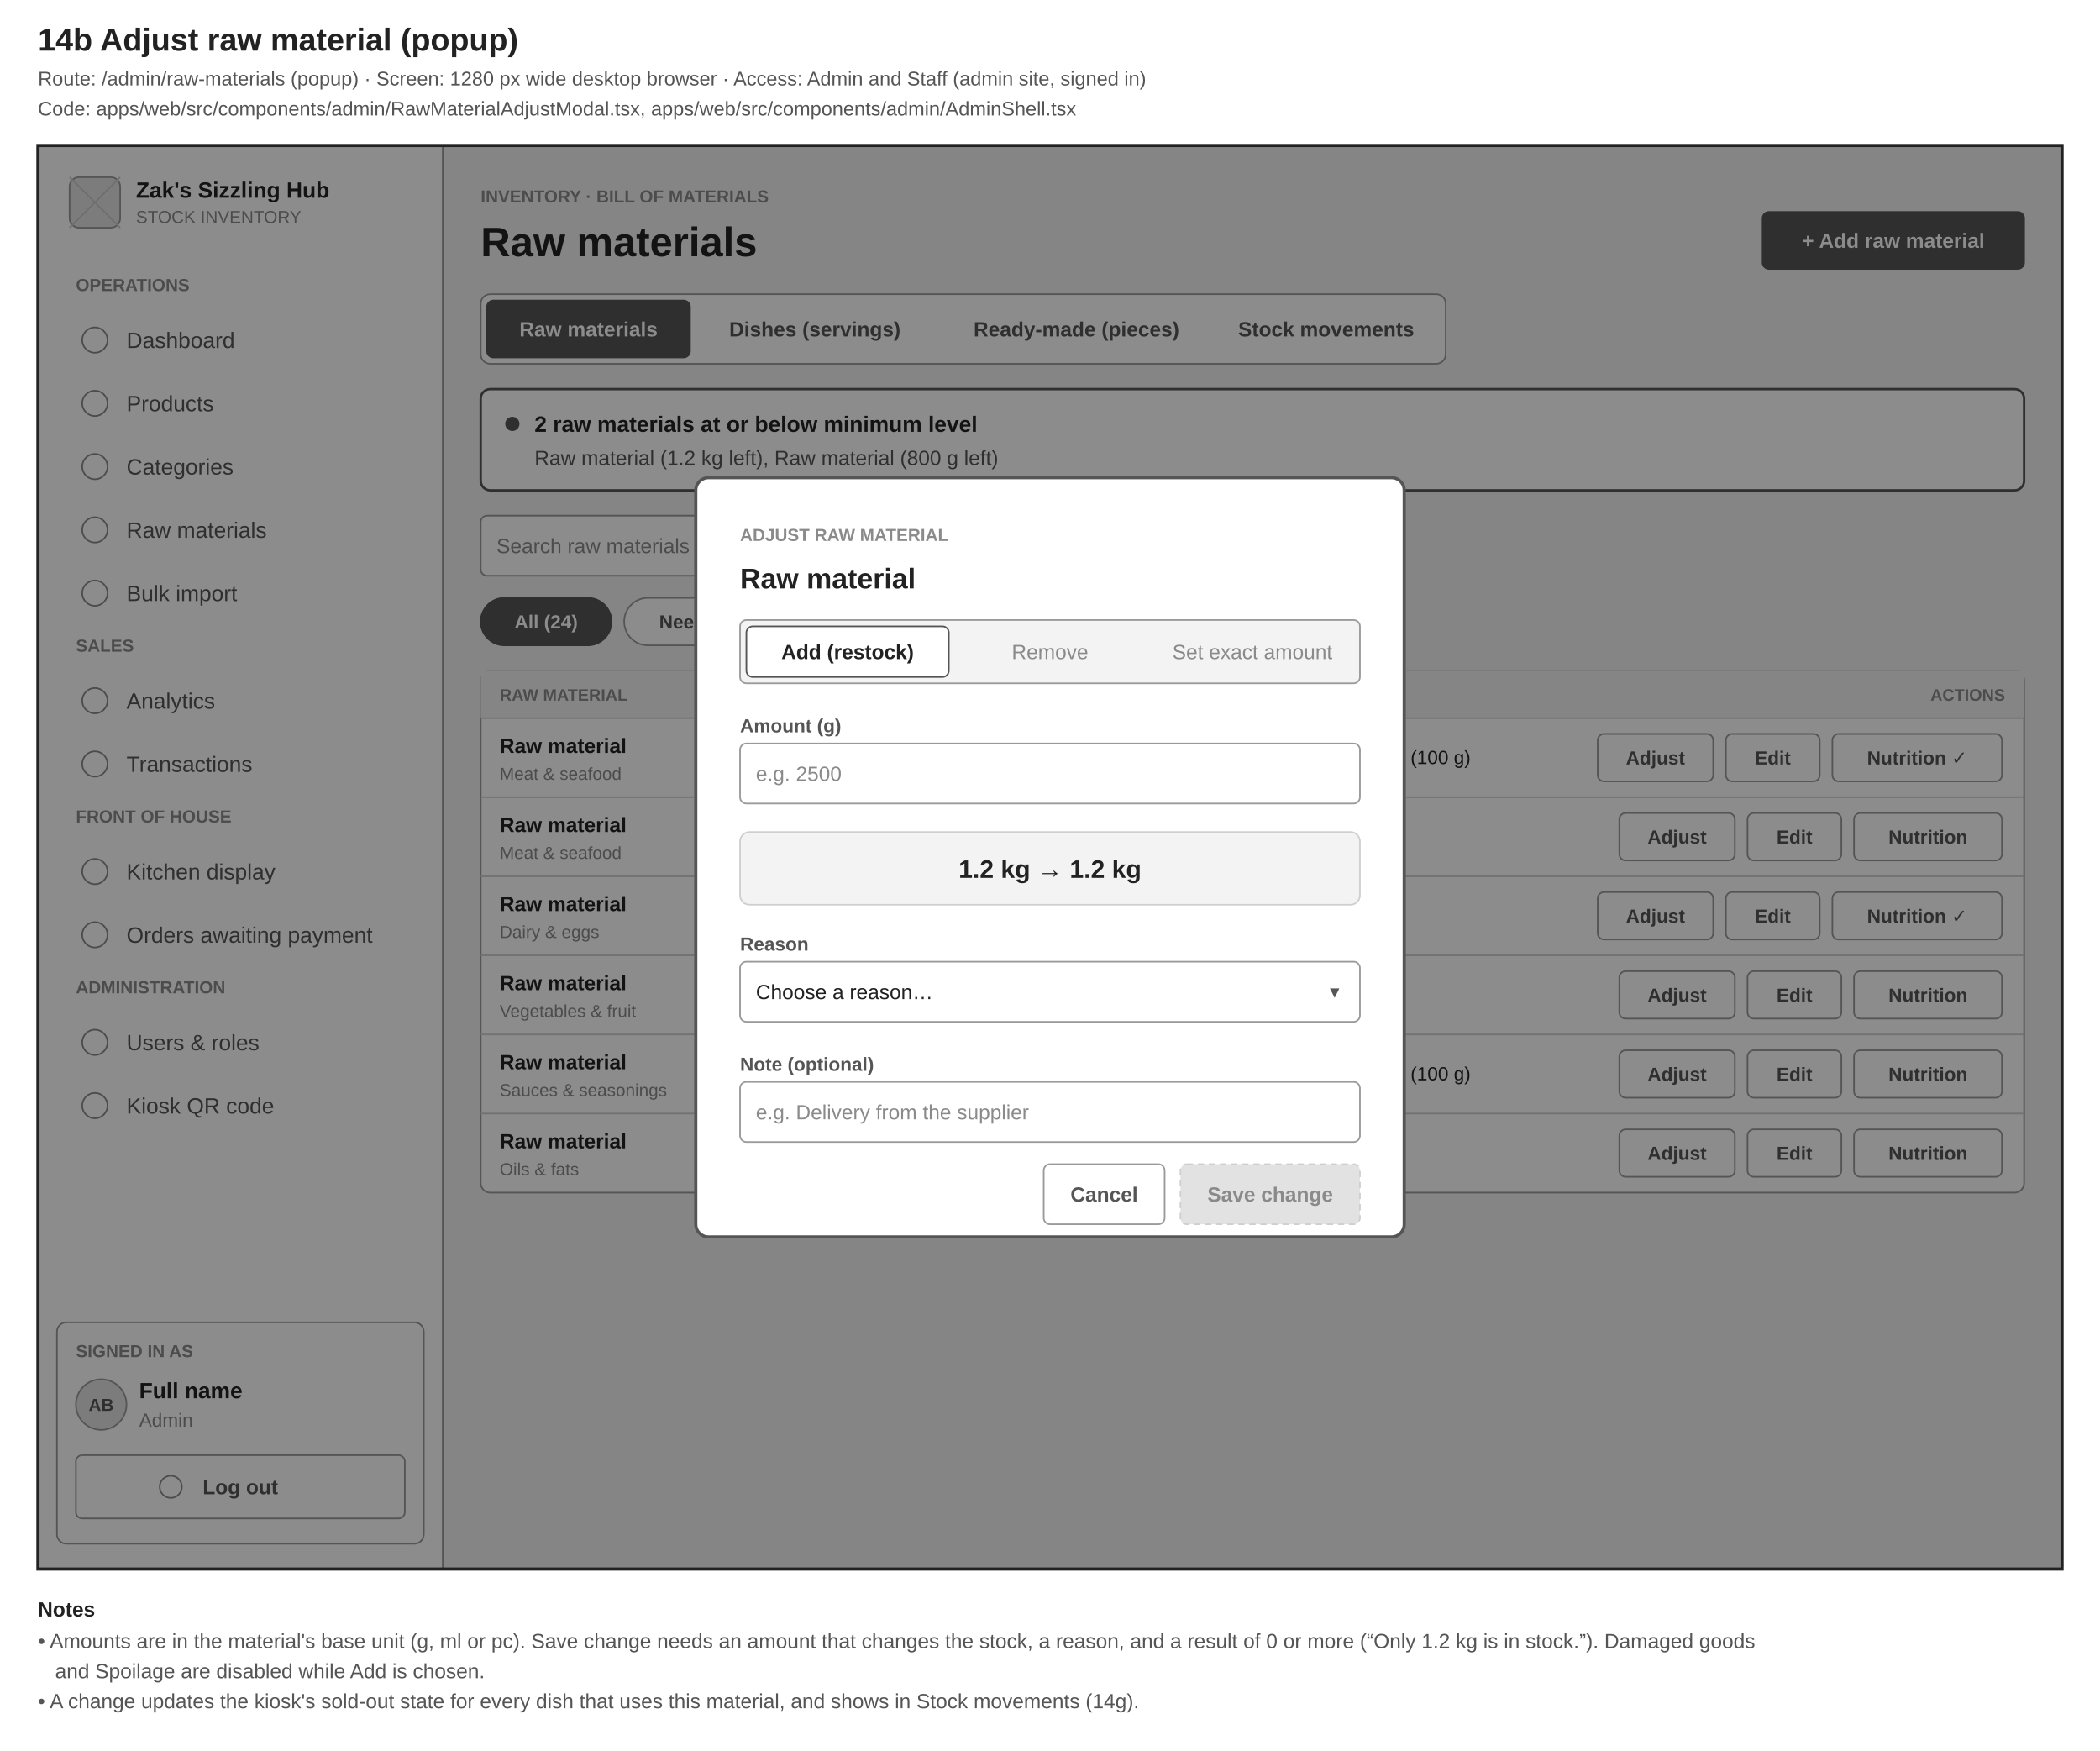
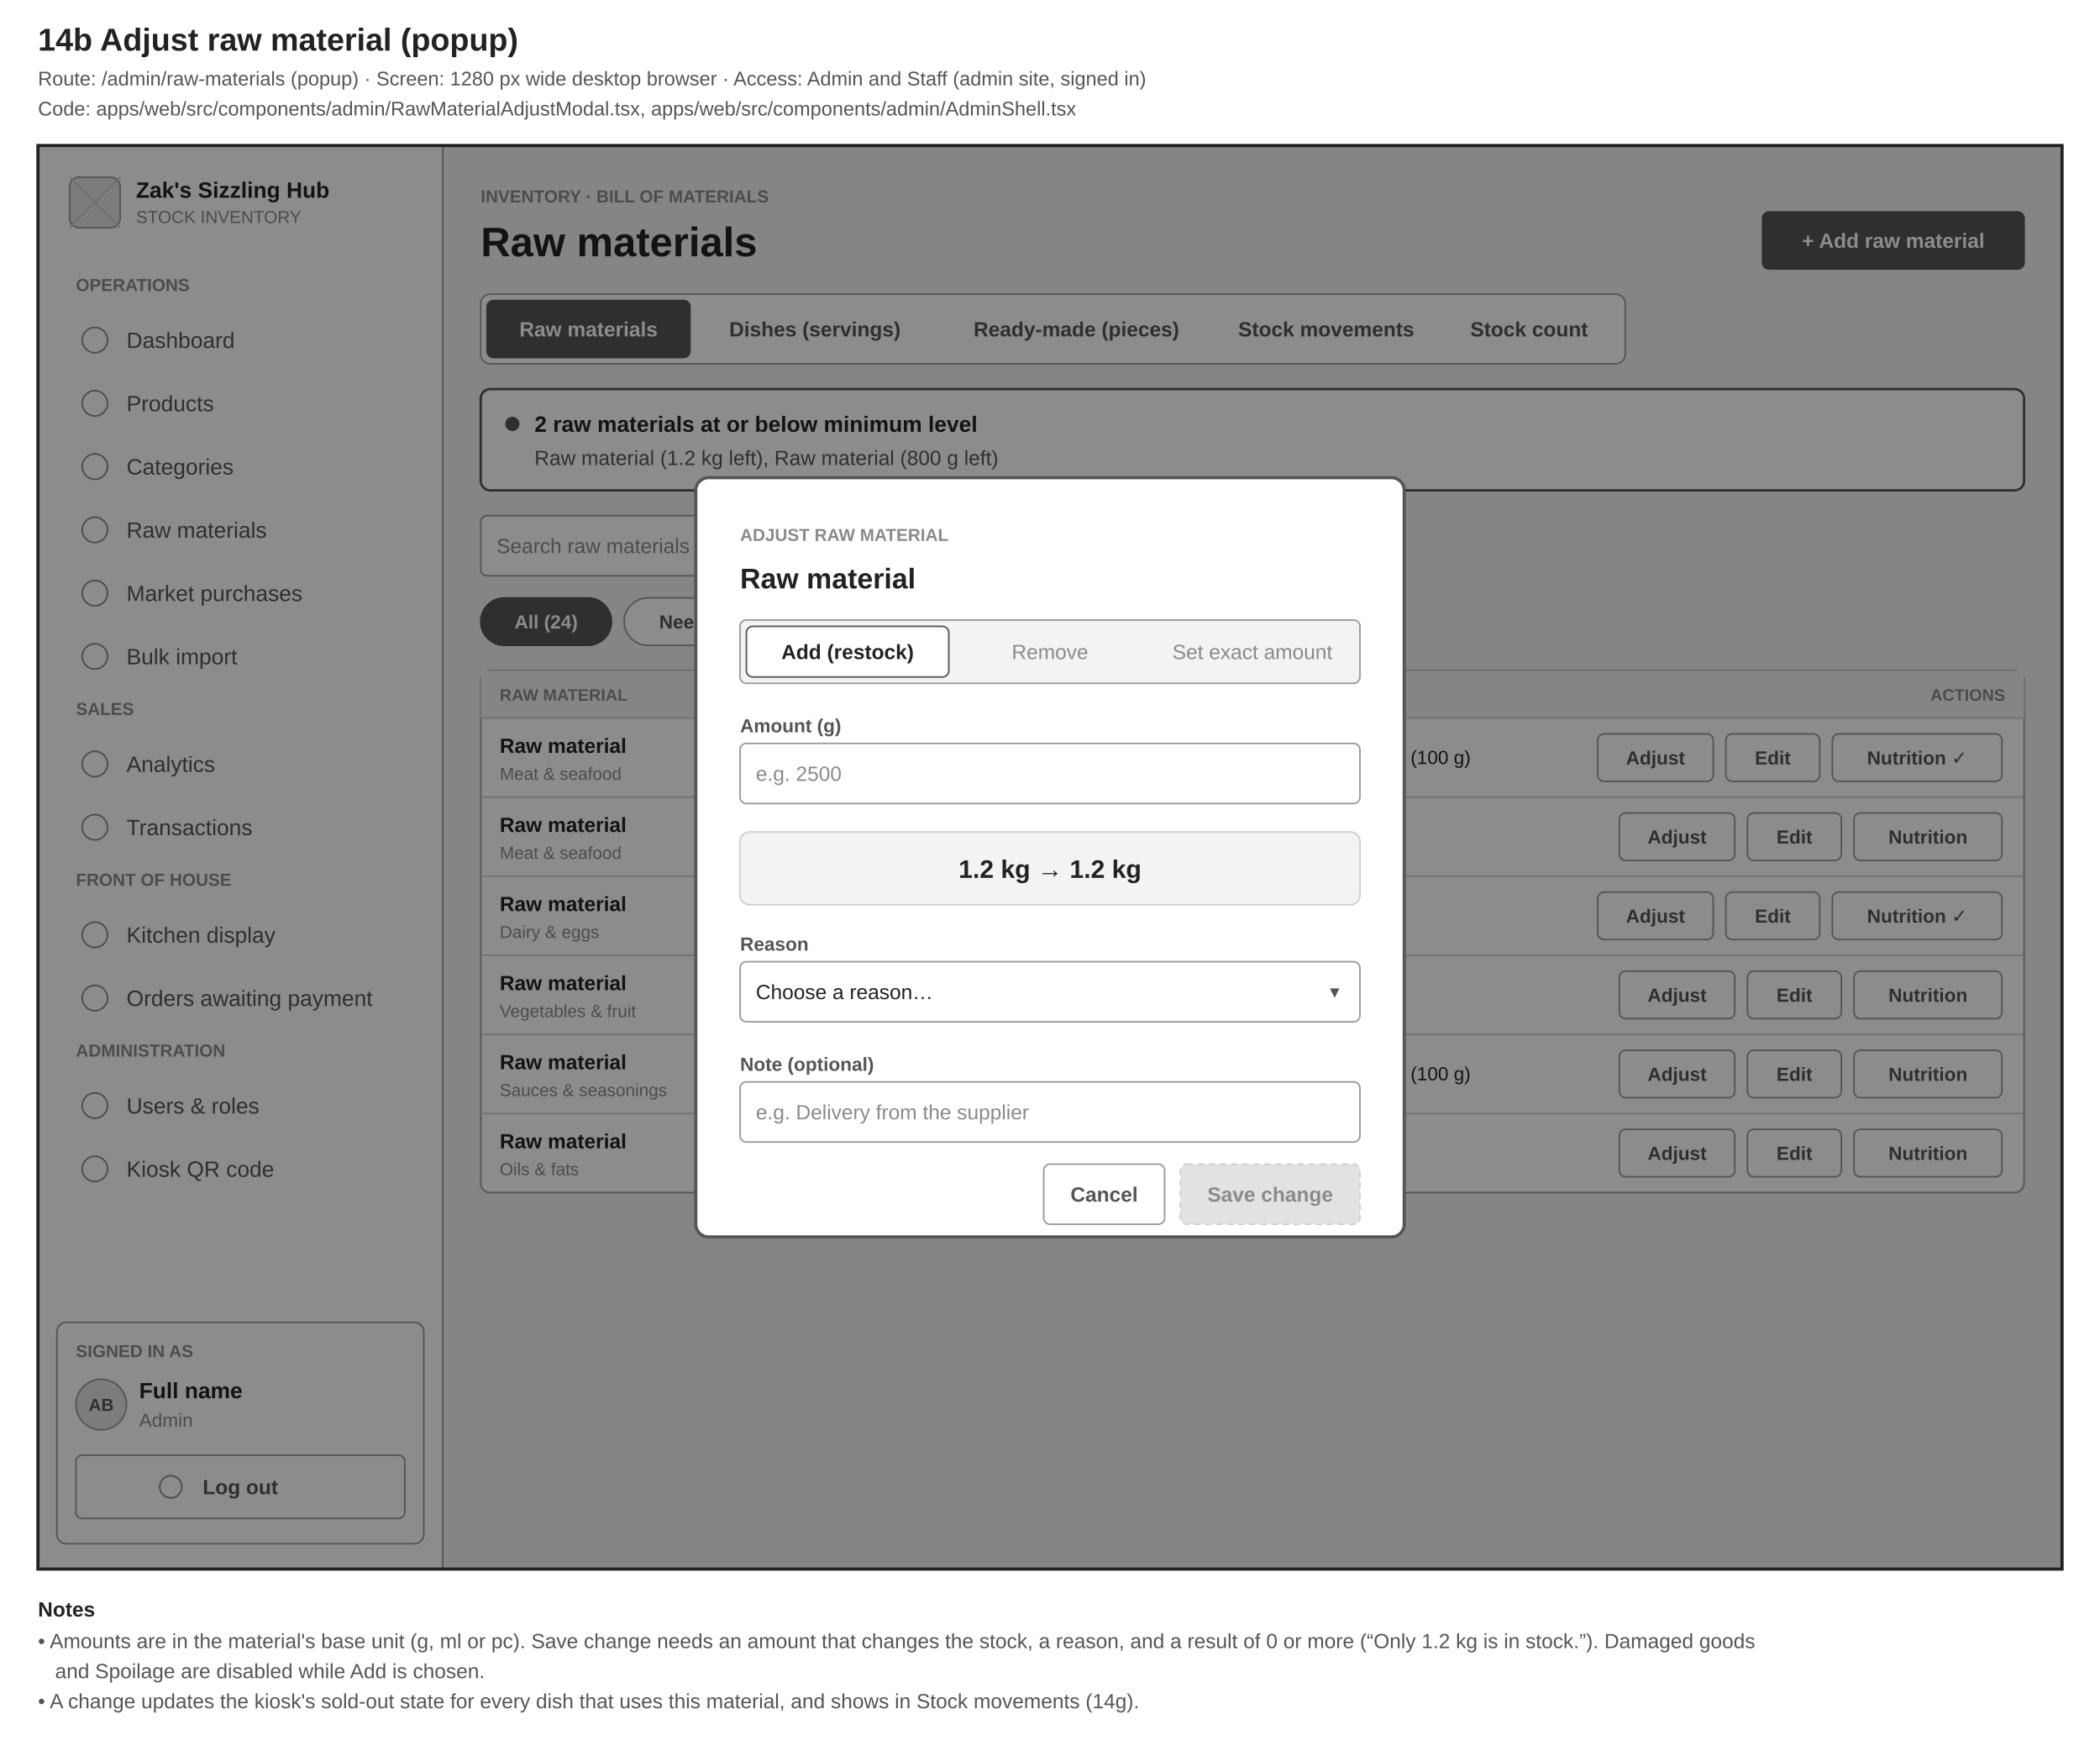
<svg xmlns="http://www.w3.org/2000/svg" width="1328" height="1107" viewBox="0 0 1328 1107">
  <rect x="0" y="0" width="1328" height="1107" fill="#ffffff" />
  <text x="24" y="32" font-family="Arial, Helvetica, sans-serif" font-size="20" font-weight="700" fill="#222222">14b  Adjust raw material (popup)</text>
  <text x="24" y="54" font-family="Arial, Helvetica, sans-serif" font-size="12.5" fill="#555555">Route: /admin/raw-materials  (popup)   ·   Screen: 1280 px wide desktop browser   ·   Access: Admin and Staff (admin site, signed in)</text>
  <text x="24" y="73" font-family="Arial, Helvetica, sans-serif" font-size="12.5" fill="#555555">Code: apps/web/src/components/admin/RawMaterialAdjustModal.tsx, apps/web/src/components/admin/AdminShell.tsx</text>
  <text x="24" y="1022" font-family="Arial, Helvetica, sans-serif" font-size="13" font-weight="700" fill="#222222">Notes</text>
  <text x="24" y="1042" font-family="Arial, Helvetica, sans-serif" font-size="13" fill="#555555" xml:space="preserve">• Amounts are in the material's base unit (g, ml or pc). Save change needs an amount that changes the stock, a reason, and a result of 0 or more (“Only 1.2 kg is in stock.”). Damaged goods</text>
  <text x="24" y="1061" font-family="Arial, Helvetica, sans-serif" font-size="13" fill="#555555" xml:space="preserve">   and Spoilage are disabled while Add is chosen.</text>
  <text x="24" y="1080" font-family="Arial, Helvetica, sans-serif" font-size="13" fill="#555555" xml:space="preserve">• A change updates the kiosk's sold-out state for every dish that uses this material, and shows in Stock movements (14g).</text>
  <g transform="translate(24,92)">
    <clipPath id="frame">
      <rect x="0" y="0" width="1280" height="900" />
    </clipPath>
    <g clip-path="url(#frame)">
      <rect x="0" y="0" width="1280" height="900" fill="#ffffff" />
      <rect x="0" y="0" width="1280" height="900" rx="0" fill="#f3f3f3" stroke="none" />
      <rect x="0" y="0" width="256" height="900" rx="0" fill="#ffffff" stroke="none" />
      <line x1="256" y1="0" x2="256" y2="900" stroke="#9a9a9a" stroke-width="1" />
      <rect x="20" y="20" width="32" height="32" rx="6" fill="#e2e2e2" stroke="#9a9a9a" stroke-width="1" />
      <line x1="20" y1="20" x2="52" y2="52" stroke="#c9c9c9" stroke-width="1" />
      <line x1="52" y1="20" x2="20" y2="52" stroke="#c9c9c9" stroke-width="1" />
      <text x="62" y="33" font-family="Arial, Helvetica, sans-serif" font-size="14" font-weight="700" text-anchor="start" fill="#222222">Zak's Sizzling Hub</text>
      <text x="62" y="49" font-family="Arial, Helvetica, sans-serif" font-size="11" font-weight="400" text-anchor="start" fill="#8a8a8a">STOCK INVENTORY</text>
      <text x="24" y="92" font-family="Arial, Helvetica, sans-serif" font-size="11" font-weight="700" text-anchor="start" fill="#8a8a8a">OPERATIONS</text>
      <circle cx="36" cy="123" r="8" fill="#ffffff" stroke="#8a8a8a" stroke-width="1" />
      <text x="56" y="128" font-family="Arial, Helvetica, sans-serif" font-size="14" font-weight="400" text-anchor="start" fill="#555555">Dashboard</text>
      <circle cx="36" cy="163" r="8" fill="#ffffff" stroke="#8a8a8a" stroke-width="1" />
      <text x="56" y="168" font-family="Arial, Helvetica, sans-serif" font-size="14" font-weight="400" text-anchor="start" fill="#555555">Products</text>
      <circle cx="36" cy="203" r="8" fill="#ffffff" stroke="#8a8a8a" stroke-width="1" />
      <text x="56" y="208" font-family="Arial, Helvetica, sans-serif" font-size="14" font-weight="400" text-anchor="start" fill="#555555">Categories</text>
      <circle cx="36" cy="243" r="8" fill="#ffffff" stroke="#8a8a8a" stroke-width="1" />
      <text x="56" y="248" font-family="Arial, Helvetica, sans-serif" font-size="14" font-weight="400" text-anchor="start" fill="#555555">Raw materials</text>
      <circle cx="36" cy="283" r="8" fill="#ffffff" stroke="#8a8a8a" stroke-width="1" />
-       <text x="56" y="288" font-family="Arial, Helvetica, sans-serif" font-size="14" font-weight="400" text-anchor="start" fill="#555555">Bulk import</text>
-       <text x="24" y="320" font-family="Arial, Helvetica, sans-serif" font-size="11" font-weight="700" text-anchor="start" fill="#8a8a8a">SALES</text>
-       <circle cx="36" cy="351" r="8" fill="#ffffff" stroke="#8a8a8a" stroke-width="1" />
-       <text x="56" y="356" font-family="Arial, Helvetica, sans-serif" font-size="14" font-weight="400" text-anchor="start" fill="#555555">Analytics</text>
+       <text x="56" y="288" font-family="Arial, Helvetica, sans-serif" font-size="14" font-weight="400" text-anchor="start" fill="#555555">Market purchases</text>
+       <circle cx="36" cy="323" r="8" fill="#ffffff" stroke="#8a8a8a" stroke-width="1" />
+       <text x="56" y="328" font-family="Arial, Helvetica, sans-serif" font-size="14" font-weight="400" text-anchor="start" fill="#555555">Bulk import</text>
+       <text x="24" y="360" font-family="Arial, Helvetica, sans-serif" font-size="11" font-weight="700" text-anchor="start" fill="#8a8a8a">SALES</text>
      <circle cx="36" cy="391" r="8" fill="#ffffff" stroke="#8a8a8a" stroke-width="1" />
-       <text x="56" y="396" font-family="Arial, Helvetica, sans-serif" font-size="14" font-weight="400" text-anchor="start" fill="#555555">Transactions</text>
-       <text x="24" y="428" font-family="Arial, Helvetica, sans-serif" font-size="11" font-weight="700" text-anchor="start" fill="#8a8a8a">FRONT OF HOUSE</text>
-       <circle cx="36" cy="459" r="8" fill="#ffffff" stroke="#8a8a8a" stroke-width="1" />
-       <text x="56" y="464" font-family="Arial, Helvetica, sans-serif" font-size="14" font-weight="400" text-anchor="start" fill="#555555">Kitchen display</text>
+       <text x="56" y="396" font-family="Arial, Helvetica, sans-serif" font-size="14" font-weight="400" text-anchor="start" fill="#555555">Analytics</text>
+       <circle cx="36" cy="431" r="8" fill="#ffffff" stroke="#8a8a8a" stroke-width="1" />
+       <text x="56" y="436" font-family="Arial, Helvetica, sans-serif" font-size="14" font-weight="400" text-anchor="start" fill="#555555">Transactions</text>
+       <text x="24" y="468" font-family="Arial, Helvetica, sans-serif" font-size="11" font-weight="700" text-anchor="start" fill="#8a8a8a">FRONT OF HOUSE</text>
      <circle cx="36" cy="499" r="8" fill="#ffffff" stroke="#8a8a8a" stroke-width="1" />
-       <text x="56" y="504" font-family="Arial, Helvetica, sans-serif" font-size="14" font-weight="400" text-anchor="start" fill="#555555">Orders awaiting payment</text>
-       <text x="24" y="536" font-family="Arial, Helvetica, sans-serif" font-size="11" font-weight="700" text-anchor="start" fill="#8a8a8a">ADMINISTRATION</text>
-       <circle cx="36" cy="567" r="8" fill="#ffffff" stroke="#8a8a8a" stroke-width="1" />
-       <text x="56" y="572" font-family="Arial, Helvetica, sans-serif" font-size="14" font-weight="400" text-anchor="start" fill="#555555">Users &amp; roles</text>
+       <text x="56" y="504" font-family="Arial, Helvetica, sans-serif" font-size="14" font-weight="400" text-anchor="start" fill="#555555">Kitchen display</text>
+       <circle cx="36" cy="539" r="8" fill="#ffffff" stroke="#8a8a8a" stroke-width="1" />
+       <text x="56" y="544" font-family="Arial, Helvetica, sans-serif" font-size="14" font-weight="400" text-anchor="start" fill="#555555">Orders awaiting payment</text>
+       <text x="24" y="576" font-family="Arial, Helvetica, sans-serif" font-size="11" font-weight="700" text-anchor="start" fill="#8a8a8a">ADMINISTRATION</text>
      <circle cx="36" cy="607" r="8" fill="#ffffff" stroke="#8a8a8a" stroke-width="1" />
-       <text x="56" y="612" font-family="Arial, Helvetica, sans-serif" font-size="14" font-weight="400" text-anchor="start" fill="#555555">Kiosk QR code</text>
+       <text x="56" y="612" font-family="Arial, Helvetica, sans-serif" font-size="14" font-weight="400" text-anchor="start" fill="#555555">Users &amp; roles</text>
+       <circle cx="36" cy="647" r="8" fill="#ffffff" stroke="#8a8a8a" stroke-width="1" />
+       <text x="56" y="652" font-family="Arial, Helvetica, sans-serif" font-size="14" font-weight="400" text-anchor="start" fill="#555555">Kiosk QR code</text>
      <rect x="12" y="744" width="232" height="140" rx="6" fill="#ffffff" stroke="#9a9a9a" stroke-width="1" />
      <text x="24" y="766" font-family="Arial, Helvetica, sans-serif" font-size="11" font-weight="700" text-anchor="start" fill="#8a8a8a">SIGNED IN AS</text>
      <circle cx="40" cy="796" r="16" fill="#e2e2e2" stroke="#9a9a9a" stroke-width="1" />
      <text x="40" y="800" font-family="Arial, Helvetica, sans-serif" font-size="11" font-weight="700" text-anchor="middle" fill="#555555">AB</text>
      <text x="64" y="792" font-family="Arial, Helvetica, sans-serif" font-size="14" font-weight="700" text-anchor="start" fill="#222222">Full name</text>
      <text x="64" y="810" font-family="Arial, Helvetica, sans-serif" font-size="12" font-weight="400" text-anchor="start" fill="#8a8a8a">Admin</text>
      <rect x="24" y="828" width="208" height="40" rx="4" fill="#ffffff" stroke="#9a9a9a" stroke-width="1" />
      <text x="128.0" y="852.68" font-family="Arial, Helvetica, sans-serif" font-size="13" font-weight="700" text-anchor="middle" fill="#555555">Log out</text>
      <circle cx="84" cy="848" r="7" fill="#ffffff" stroke="#8a8a8a" stroke-width="1" />
      <text x="280" y="36" font-family="Arial, Helvetica, sans-serif" font-size="11" font-weight="700" text-anchor="start" fill="#8a8a8a">INVENTORY · BILL OF MATERIALS</text>
      <text x="280" y="70" font-family="Arial, Helvetica, sans-serif" font-size="26" font-weight="700" text-anchor="start" fill="#222222">Raw materials</text>
      <rect x="1090.62" y="42" width="165.38" height="36" rx="4" fill="#555555" stroke="#555555" stroke-width="1" />
      <text x="1173.31" y="64.68" font-family="Arial, Helvetica, sans-serif" font-size="13" font-weight="700" text-anchor="middle" fill="#ffffff">+ Add raw material</text>
-       <rect x="280" y="94" width="610.24" height="44" rx="6" fill="#ffffff" stroke="#9a9a9a" stroke-width="1" />
+       <rect x="280" y="94" width="723.75" height="44" rx="6" fill="#ffffff" stroke="#9a9a9a" stroke-width="1" />
      <rect x="284" y="98" width="128.33" height="36" rx="4" fill="#555555" stroke="#555555" stroke-width="1" />
      <text x="348.165" y="120.68" font-family="Arial, Helvetica, sans-serif" font-size="13" font-weight="700" text-anchor="middle" fill="#ffffff">Raw materials</text>
      <text x="491.315" y="120.68" font-family="Arial, Helvetica, sans-serif" font-size="13" font-weight="700" text-anchor="middle" fill="#555555">Dishes (servings)</text>
      <text x="656.695" y="120.68" font-family="Arial, Helvetica, sans-serif" font-size="13" font-weight="700" text-anchor="middle" fill="#555555">Ready-made (pieces)</text>
      <text x="814.665" y="120.68" font-family="Arial, Helvetica, sans-serif" font-size="13" font-weight="700" text-anchor="middle" fill="#555555">Stock movements</text>
+       <text x="942.995" y="120.68" font-family="Arial, Helvetica, sans-serif" font-size="13" font-weight="700" text-anchor="middle" fill="#555555">Stock count</text>
      <rect x="280" y="154" width="976" height="64" rx="6" fill="#ffffff" stroke="#555555" stroke-width="1.5" />
      <circle cx="300" cy="176" r="4" fill="#555555" stroke="#555555" stroke-width="1" />
      <text x="314" y="181" font-family="Arial, Helvetica, sans-serif" font-size="14" font-weight="700" text-anchor="start" fill="#222222">2 raw materials at or below minimum level</text>
      <text x="314" y="202" font-family="Arial, Helvetica, sans-serif" font-size="13" font-weight="400" text-anchor="start" fill="#555555">Raw material (1.2 kg left), Raw material (800 g left)</text>
      <rect x="280" y="234" width="288" height="38" rx="4" fill="#ffffff" stroke="#9a9a9a" stroke-width="1" />
      <text x="290" y="257.68" font-family="Arial, Helvetica, sans-serif" font-size="13" font-weight="400" text-anchor="start" fill="#8a8a8a">Search raw materials</text>
      <rect x="580" y="234" width="250" height="38" rx="4" fill="#ffffff" stroke="#9a9a9a" stroke-width="1" />
      <text x="590" y="257.68" font-family="Arial, Helvetica, sans-serif" font-size="13" font-weight="400" text-anchor="start" fill="#222222">All categories</text>
      <text x="814" y="257.0" font-family="Arial, Helvetica, sans-serif" font-size="12" font-weight="400" text-anchor="middle" fill="#555555">▾</text>
      <rect x="280" y="286" width="82.72" height="30" rx="15.0" fill="#555555" stroke="#555555" stroke-width="1" />
      <text x="321.36" y="305.32" font-family="Arial, Helvetica, sans-serif" font-size="12" font-weight="700" text-anchor="middle" fill="#ffffff">All (24)</text>
      <rect x="370.72" y="286" width="144.28" height="30" rx="15.0" fill="#ffffff" stroke="#9a9a9a" stroke-width="1" />
      <text x="442.86" y="305.32" font-family="Arial, Helvetica, sans-serif" font-size="12" font-weight="700" text-anchor="middle" fill="#555555">Needs restock (2)</text>
      <rect x="523.0" y="286" width="137.44" height="30" rx="15.0" fill="#ffffff" stroke="#9a9a9a" stroke-width="1" />
      <text x="591.72" y="305.32" font-family="Arial, Helvetica, sans-serif" font-size="12" font-weight="700" text-anchor="middle" fill="#555555">Out of stock (1)</text>
      <rect x="280" y="332" width="976" height="330" rx="6" fill="#ffffff" stroke="#9a9a9a" stroke-width="1" />
      <rect x="280" y="332" width="976" height="30" rx="0" fill="#f3f3f3" stroke="none" stroke-width="1" />
      <text x="292" y="351.0" font-family="Arial, Helvetica, sans-serif" font-size="10.5" font-weight="700" text-anchor="start" fill="#8a8a8a">RAW MATERIAL</text>
      <text x="521.76" y="351.0" font-family="Arial, Helvetica, sans-serif" font-size="10.5" font-weight="700" text-anchor="end" fill="#8a8a8a">ON HAND</text>
      <text x="599.84" y="351.0" font-family="Arial, Helvetica, sans-serif" font-size="10.5" font-weight="700" text-anchor="end" fill="#8a8a8a">MIN</text>
      <text x="623.84" y="351.0" font-family="Arial, Helvetica, sans-serif" font-size="10.5" font-weight="700" text-anchor="start" fill="#8a8a8a">STATUS</text>
      <text x="701.92" y="351.0" font-family="Arial, Helvetica, sans-serif" font-size="10.5" font-weight="700" text-anchor="start" fill="#8a8a8a">USED IN</text>
      <text x="1244.0" y="351.0" font-family="Arial, Helvetica, sans-serif" font-size="10.5" font-weight="700" text-anchor="end" fill="#8a8a8a">ACTIONS</text>
      <line x1="280" y1="362" x2="1256" y2="362" stroke="#cfcfcf" stroke-width="1" />
      <text x="292" y="384.0" font-family="Arial, Helvetica, sans-serif" font-size="13" font-weight="700" text-anchor="start" fill="#222222">Raw material</text>
      <text x="292" y="401.0" font-family="Arial, Helvetica, sans-serif" font-size="11" font-weight="400" text-anchor="start" fill="#8a8a8a">Meat &amp; seafood</text>
      <text x="521.76" y="391.0" font-family="Arial, Helvetica, sans-serif" font-size="12" font-weight="400" text-anchor="end" fill="#222222">5 kg</text>
      <text x="599.84" y="391.0" font-family="Arial, Helvetica, sans-serif" font-size="12" font-weight="400" text-anchor="end" fill="#222222">1 kg</text>
      <rect x="623.84" y="377.0" width="31.4" height="19" rx="3" fill="#ffffff" stroke="#555555" stroke-width="1" />
      <text x="639.54" y="390.1" font-family="Arial, Helvetica, sans-serif" font-size="10" font-weight="700" text-anchor="middle" fill="#555555">OK</text>
      <text x="701.92" y="391.0" font-family="Arial, Helvetica, sans-serif" font-size="12" font-weight="400" text-anchor="start" fill="#222222">Dish name (150 g), Dish name (100 g)</text>
      <rect x="1134.76" y="372.0" width="107.24" height="30" rx="4" fill="#ffffff" stroke="#9a9a9a" stroke-width="1" />
      <text x="1188.38" y="391.32" font-family="Arial, Helvetica, sans-serif" font-size="12" font-weight="700" text-anchor="middle" fill="#555555">Nutrition ✓</text>
      <rect x="1067.4" y="372.0" width="59.36" height="30" rx="4" fill="#ffffff" stroke="#9a9a9a" stroke-width="1" />
      <text x="1097.08" y="391.32" font-family="Arial, Helvetica, sans-serif" font-size="12" font-weight="700" text-anchor="middle" fill="#555555">Edit</text>
      <rect x="986.36" y="372.0" width="73.04" height="30" rx="4" fill="#ffffff" stroke="#9a9a9a" stroke-width="1" />
      <text x="1022.88" y="391.32" font-family="Arial, Helvetica, sans-serif" font-size="12" font-weight="700" text-anchor="middle" fill="#555555">Adjust</text>
      <line x1="280" y1="412" x2="1256" y2="412" stroke="#cfcfcf" stroke-width="1" />
      <text x="292" y="434.0" font-family="Arial, Helvetica, sans-serif" font-size="13" font-weight="700" text-anchor="start" fill="#222222">Raw material</text>
      <text x="292" y="451.0" font-family="Arial, Helvetica, sans-serif" font-size="11" font-weight="400" text-anchor="start" fill="#8a8a8a">Meat &amp; seafood</text>
      <text x="521.76" y="441.0" font-family="Arial, Helvetica, sans-serif" font-size="12" font-weight="400" text-anchor="end" fill="#222222">1.2 kg</text>
      <text x="599.84" y="441.0" font-family="Arial, Helvetica, sans-serif" font-size="12" font-weight="400" text-anchor="end" fill="#222222">2 kg</text>
      <rect x="623.84" y="427.0" width="37.1" height="19" rx="3" fill="#ffffff" stroke="#555555" stroke-width="1" />
      <text x="642.39" y="440.1" font-family="Arial, Helvetica, sans-serif" font-size="10" font-weight="700" text-anchor="middle" fill="#555555">LOW</text>
      <text x="701.92" y="441.0" font-family="Arial, Helvetica, sans-serif" font-size="12" font-weight="400" text-anchor="start" fill="#222222">—</text>
      <rect x="1148.44" y="422.0" width="93.56" height="30" rx="4" fill="#ffffff" stroke="#9a9a9a" stroke-width="1" />
      <text x="1195.22" y="441.32" font-family="Arial, Helvetica, sans-serif" font-size="12" font-weight="700" text-anchor="middle" fill="#555555">Nutrition</text>
      <rect x="1081.08" y="422.0" width="59.36" height="30" rx="4" fill="#ffffff" stroke="#9a9a9a" stroke-width="1" />
      <text x="1110.76" y="441.32" font-family="Arial, Helvetica, sans-serif" font-size="12" font-weight="700" text-anchor="middle" fill="#555555">Edit</text>
      <rect x="1000.04" y="422.0" width="73.04" height="30" rx="4" fill="#ffffff" stroke="#9a9a9a" stroke-width="1" />
      <text x="1036.56" y="441.32" font-family="Arial, Helvetica, sans-serif" font-size="12" font-weight="700" text-anchor="middle" fill="#555555">Adjust</text>
      <line x1="280" y1="462" x2="1256" y2="462" stroke="#cfcfcf" stroke-width="1" />
      <text x="292" y="484.0" font-family="Arial, Helvetica, sans-serif" font-size="13" font-weight="700" text-anchor="start" fill="#222222">Raw material</text>
      <text x="292" y="501.0" font-family="Arial, Helvetica, sans-serif" font-size="11" font-weight="400" text-anchor="start" fill="#8a8a8a">Dairy &amp; eggs</text>
      <text x="521.76" y="491.0" font-family="Arial, Helvetica, sans-serif" font-size="12" font-weight="400" text-anchor="end" fill="#222222">24 pc</text>
      <text x="599.84" y="491.0" font-family="Arial, Helvetica, sans-serif" font-size="12" font-weight="400" text-anchor="end" fill="#222222">10 pc</text>
      <rect x="623.84" y="477.0" width="31.4" height="19" rx="3" fill="#ffffff" stroke="#555555" stroke-width="1" />
      <text x="639.54" y="490.1" font-family="Arial, Helvetica, sans-serif" font-size="10" font-weight="700" text-anchor="middle" fill="#555555">OK</text>
      <text x="701.92" y="491.0" font-family="Arial, Helvetica, sans-serif" font-size="12" font-weight="400" text-anchor="start" fill="#222222">Dish name (1 pc)</text>
      <rect x="1134.76" y="472.0" width="107.24" height="30" rx="4" fill="#ffffff" stroke="#9a9a9a" stroke-width="1" />
      <text x="1188.38" y="491.32" font-family="Arial, Helvetica, sans-serif" font-size="12" font-weight="700" text-anchor="middle" fill="#555555">Nutrition ✓</text>
      <rect x="1067.4" y="472.0" width="59.36" height="30" rx="4" fill="#ffffff" stroke="#9a9a9a" stroke-width="1" />
      <text x="1097.08" y="491.32" font-family="Arial, Helvetica, sans-serif" font-size="12" font-weight="700" text-anchor="middle" fill="#555555">Edit</text>
      <rect x="986.36" y="472.0" width="73.04" height="30" rx="4" fill="#ffffff" stroke="#9a9a9a" stroke-width="1" />
      <text x="1022.88" y="491.32" font-family="Arial, Helvetica, sans-serif" font-size="12" font-weight="700" text-anchor="middle" fill="#555555">Adjust</text>
      <line x1="280" y1="512" x2="1256" y2="512" stroke="#cfcfcf" stroke-width="1" />
      <text x="292" y="534.0" font-family="Arial, Helvetica, sans-serif" font-size="13" font-weight="700" text-anchor="start" fill="#222222">Raw material</text>
      <text x="292" y="551.0" font-family="Arial, Helvetica, sans-serif" font-size="11" font-weight="400" text-anchor="start" fill="#8a8a8a">Vegetables &amp; fruit</text>
      <text x="521.76" y="541.0" font-family="Arial, Helvetica, sans-serif" font-size="12" font-weight="400" text-anchor="end" fill="#222222">0 g</text>
      <text x="599.84" y="541.0" font-family="Arial, Helvetica, sans-serif" font-size="12" font-weight="400" text-anchor="end" fill="#222222">500 g</text>
      <rect x="623.84" y="527.0" width="37.1" height="19" rx="3" fill="#ffffff" stroke="#555555" stroke-width="1" />
      <text x="642.39" y="540.1" font-family="Arial, Helvetica, sans-serif" font-size="10" font-weight="700" text-anchor="middle" fill="#555555">OUT</text>
      <text x="701.92" y="541.0" font-family="Arial, Helvetica, sans-serif" font-size="12" font-weight="400" text-anchor="start" fill="#222222">—</text>
      <rect x="1148.44" y="522.0" width="93.56" height="30" rx="4" fill="#ffffff" stroke="#9a9a9a" stroke-width="1" />
      <text x="1195.22" y="541.32" font-family="Arial, Helvetica, sans-serif" font-size="12" font-weight="700" text-anchor="middle" fill="#555555">Nutrition</text>
      <rect x="1081.08" y="522.0" width="59.36" height="30" rx="4" fill="#ffffff" stroke="#9a9a9a" stroke-width="1" />
      <text x="1110.76" y="541.32" font-family="Arial, Helvetica, sans-serif" font-size="12" font-weight="700" text-anchor="middle" fill="#555555">Edit</text>
      <rect x="1000.04" y="522.0" width="73.04" height="30" rx="4" fill="#ffffff" stroke="#9a9a9a" stroke-width="1" />
      <text x="1036.56" y="541.32" font-family="Arial, Helvetica, sans-serif" font-size="12" font-weight="700" text-anchor="middle" fill="#555555">Adjust</text>
      <line x1="280" y1="562" x2="1256" y2="562" stroke="#cfcfcf" stroke-width="1" />
      <text x="292" y="584.0" font-family="Arial, Helvetica, sans-serif" font-size="13" font-weight="700" text-anchor="start" fill="#222222">Raw material</text>
      <text x="292" y="601.0" font-family="Arial, Helvetica, sans-serif" font-size="11" font-weight="400" text-anchor="start" fill="#8a8a8a">Sauces &amp; seasonings</text>
      <text x="521.76" y="591.0" font-family="Arial, Helvetica, sans-serif" font-size="12" font-weight="400" text-anchor="end" fill="#222222">800 ml</text>
      <text x="599.84" y="591.0" font-family="Arial, Helvetica, sans-serif" font-size="12" font-weight="400" text-anchor="end" fill="#222222">1 L</text>
      <rect x="623.84" y="577.0" width="37.1" height="19" rx="3" fill="#ffffff" stroke="#555555" stroke-width="1" />
      <text x="642.39" y="590.1" font-family="Arial, Helvetica, sans-serif" font-size="10" font-weight="700" text-anchor="middle" fill="#555555">LOW</text>
      <text x="701.92" y="591.0" font-family="Arial, Helvetica, sans-serif" font-size="12" font-weight="400" text-anchor="start" fill="#222222">Dish name (150 g), Dish name (100 g)</text>
      <rect x="1148.44" y="572.0" width="93.56" height="30" rx="4" fill="#ffffff" stroke="#9a9a9a" stroke-width="1" />
      <text x="1195.22" y="591.32" font-family="Arial, Helvetica, sans-serif" font-size="12" font-weight="700" text-anchor="middle" fill="#555555">Nutrition</text>
      <rect x="1081.08" y="572.0" width="59.36" height="30" rx="4" fill="#ffffff" stroke="#9a9a9a" stroke-width="1" />
      <text x="1110.76" y="591.32" font-family="Arial, Helvetica, sans-serif" font-size="12" font-weight="700" text-anchor="middle" fill="#555555">Edit</text>
      <rect x="1000.04" y="572.0" width="73.04" height="30" rx="4" fill="#ffffff" stroke="#9a9a9a" stroke-width="1" />
      <text x="1036.56" y="591.32" font-family="Arial, Helvetica, sans-serif" font-size="12" font-weight="700" text-anchor="middle" fill="#555555">Adjust</text>
      <line x1="280" y1="612" x2="1256" y2="612" stroke="#cfcfcf" stroke-width="1" />
      <text x="292" y="634.0" font-family="Arial, Helvetica, sans-serif" font-size="13" font-weight="700" text-anchor="start" fill="#222222">Raw material</text>
      <text x="292" y="651.0" font-family="Arial, Helvetica, sans-serif" font-size="11" font-weight="400" text-anchor="start" fill="#8a8a8a">Oils &amp; fats</text>
      <text x="521.76" y="641.0" font-family="Arial, Helvetica, sans-serif" font-size="12" font-weight="400" text-anchor="end" fill="#222222">3 L</text>
      <text x="599.84" y="641.0" font-family="Arial, Helvetica, sans-serif" font-size="12" font-weight="400" text-anchor="end" fill="#222222">1 L</text>
      <rect x="623.84" y="627.0" width="31.4" height="19" rx="3" fill="#ffffff" stroke="#555555" stroke-width="1" />
      <text x="639.54" y="640.1" font-family="Arial, Helvetica, sans-serif" font-size="10" font-weight="700" text-anchor="middle" fill="#555555">OK</text>
      <text x="701.92" y="641.0" font-family="Arial, Helvetica, sans-serif" font-size="12" font-weight="400" text-anchor="start" fill="#222222">—</text>
      <rect x="1148.44" y="622.0" width="93.56" height="30" rx="4" fill="#ffffff" stroke="#9a9a9a" stroke-width="1" />
      <text x="1195.22" y="641.32" font-family="Arial, Helvetica, sans-serif" font-size="12" font-weight="700" text-anchor="middle" fill="#555555">Nutrition</text>
      <rect x="1081.08" y="622.0" width="59.36" height="30" rx="4" fill="#ffffff" stroke="#9a9a9a" stroke-width="1" />
      <text x="1110.76" y="641.32" font-family="Arial, Helvetica, sans-serif" font-size="12" font-weight="700" text-anchor="middle" fill="#555555">Edit</text>
      <rect x="1000.04" y="622.0" width="73.04" height="30" rx="4" fill="#ffffff" stroke="#9a9a9a" stroke-width="1" />
      <text x="1036.56" y="641.32" font-family="Arial, Helvetica, sans-serif" font-size="12" font-weight="700" text-anchor="middle" fill="#555555">Adjust</text>
      <rect x="0" y="0" width="1280" height="900" rx="0" fill="#000000" stroke="none" stroke-width="1" fill-opacity="0.45" />
      <rect x="416.0" y="210.0" width="448" height="480" rx="8" fill="#ffffff" stroke="#555555" stroke-width="2" />
      <text x="444.0" y="250.0" font-family="Arial, Helvetica, sans-serif" font-size="11" font-weight="700" text-anchor="start" fill="#8a8a8a">ADJUST RAW MATERIAL</text>
      <text x="444.0" y="280.0" font-family="Arial, Helvetica, sans-serif" font-size="18" font-weight="700" text-anchor="start" fill="#222222">Raw material</text>
      <rect x="444.0" y="300.0" width="392" height="40" rx="4" fill="#f3f3f3" stroke="#9a9a9a" stroke-width="1" />
      <rect x="448.0" y="304.0" width="128.0" height="32" rx="4" fill="#ffffff" stroke="#555555" stroke-width="1" />
      <text x="512.0" y="324.68" font-family="Arial, Helvetica, sans-serif" font-size="13" font-weight="700" text-anchor="middle" fill="#222222">Add (restock)</text>
      <text x="640.0" y="324.68" font-family="Arial, Helvetica, sans-serif" font-size="13" font-weight="400" text-anchor="middle" fill="#8a8a8a">Remove</text>
      <text x="768.0" y="324.68" font-family="Arial, Helvetica, sans-serif" font-size="13" font-weight="400" text-anchor="middle" fill="#8a8a8a">Set exact amount</text>
      <text x="444.0" y="371.0" font-family="Arial, Helvetica, sans-serif" font-size="12" font-weight="700" text-anchor="start" fill="#555555">Amount (g)</text>
      <rect x="444.0" y="378.0" width="392" height="38" rx="4" fill="#ffffff" stroke="#9a9a9a" stroke-width="1" />
      <text x="454.0" y="401.68" font-family="Arial, Helvetica, sans-serif" font-size="13" font-weight="400" text-anchor="start" fill="#8a8a8a">e.g. 2500</text>
      <rect x="444.0" y="434.0" width="392" height="46" rx="6" fill="#f3f3f3" stroke="#cfcfcf" stroke-width="1" />
      <text x="640.0" y="463.0" font-family="Arial, Helvetica, sans-serif" font-size="16" font-weight="700" text-anchor="middle" fill="#222222">1.2 kg   →   1.2 kg</text>
      <text x="444.0" y="509.0" font-family="Arial, Helvetica, sans-serif" font-size="12" font-weight="700" text-anchor="start" fill="#555555">Reason</text>
      <rect x="444.0" y="516.0" width="392" height="38" rx="4" fill="#ffffff" stroke="#9a9a9a" stroke-width="1" />
      <text x="454.0" y="539.68" font-family="Arial, Helvetica, sans-serif" font-size="13" font-weight="400" text-anchor="start" fill="#222222">Choose a reason…</text>
      <text x="820.0" y="539.0" font-family="Arial, Helvetica, sans-serif" font-size="12" font-weight="400" text-anchor="middle" fill="#555555">▾</text>
      <text x="444.0" y="585.0" font-family="Arial, Helvetica, sans-serif" font-size="12" font-weight="700" text-anchor="start" fill="#555555">Note (optional)</text>
      <rect x="444.0" y="592.0" width="392" height="38" rx="4" fill="#ffffff" stroke="#9a9a9a" stroke-width="1" />
      <text x="454.0" y="615.68" font-family="Arial, Helvetica, sans-serif" font-size="13" font-weight="400" text-anchor="start" fill="#8a8a8a">e.g. Delivery from the supplier</text>
      <rect x="722.49" y="644.0" width="113.51" height="38" rx="4" fill="#e2e2e2" stroke="#cfcfcf" stroke-width="1" stroke-dasharray="4 3" />
      <text x="779.245" y="667.68" font-family="Arial, Helvetica, sans-serif" font-size="13" font-weight="700" text-anchor="middle" fill="#8a8a8a">Save change</text>
      <rect x="636.03" y="644.0" width="76.46" height="38" rx="4" fill="#ffffff" stroke="#9a9a9a" stroke-width="1" />
      <text x="674.26" y="667.68" font-family="Arial, Helvetica, sans-serif" font-size="13" font-weight="700" text-anchor="middle" fill="#555555">Cancel</text>
    </g>
    <rect x="0" y="0" width="1280" height="900" fill="none" stroke="#222222" stroke-width="2" />
  </g>
</svg>
